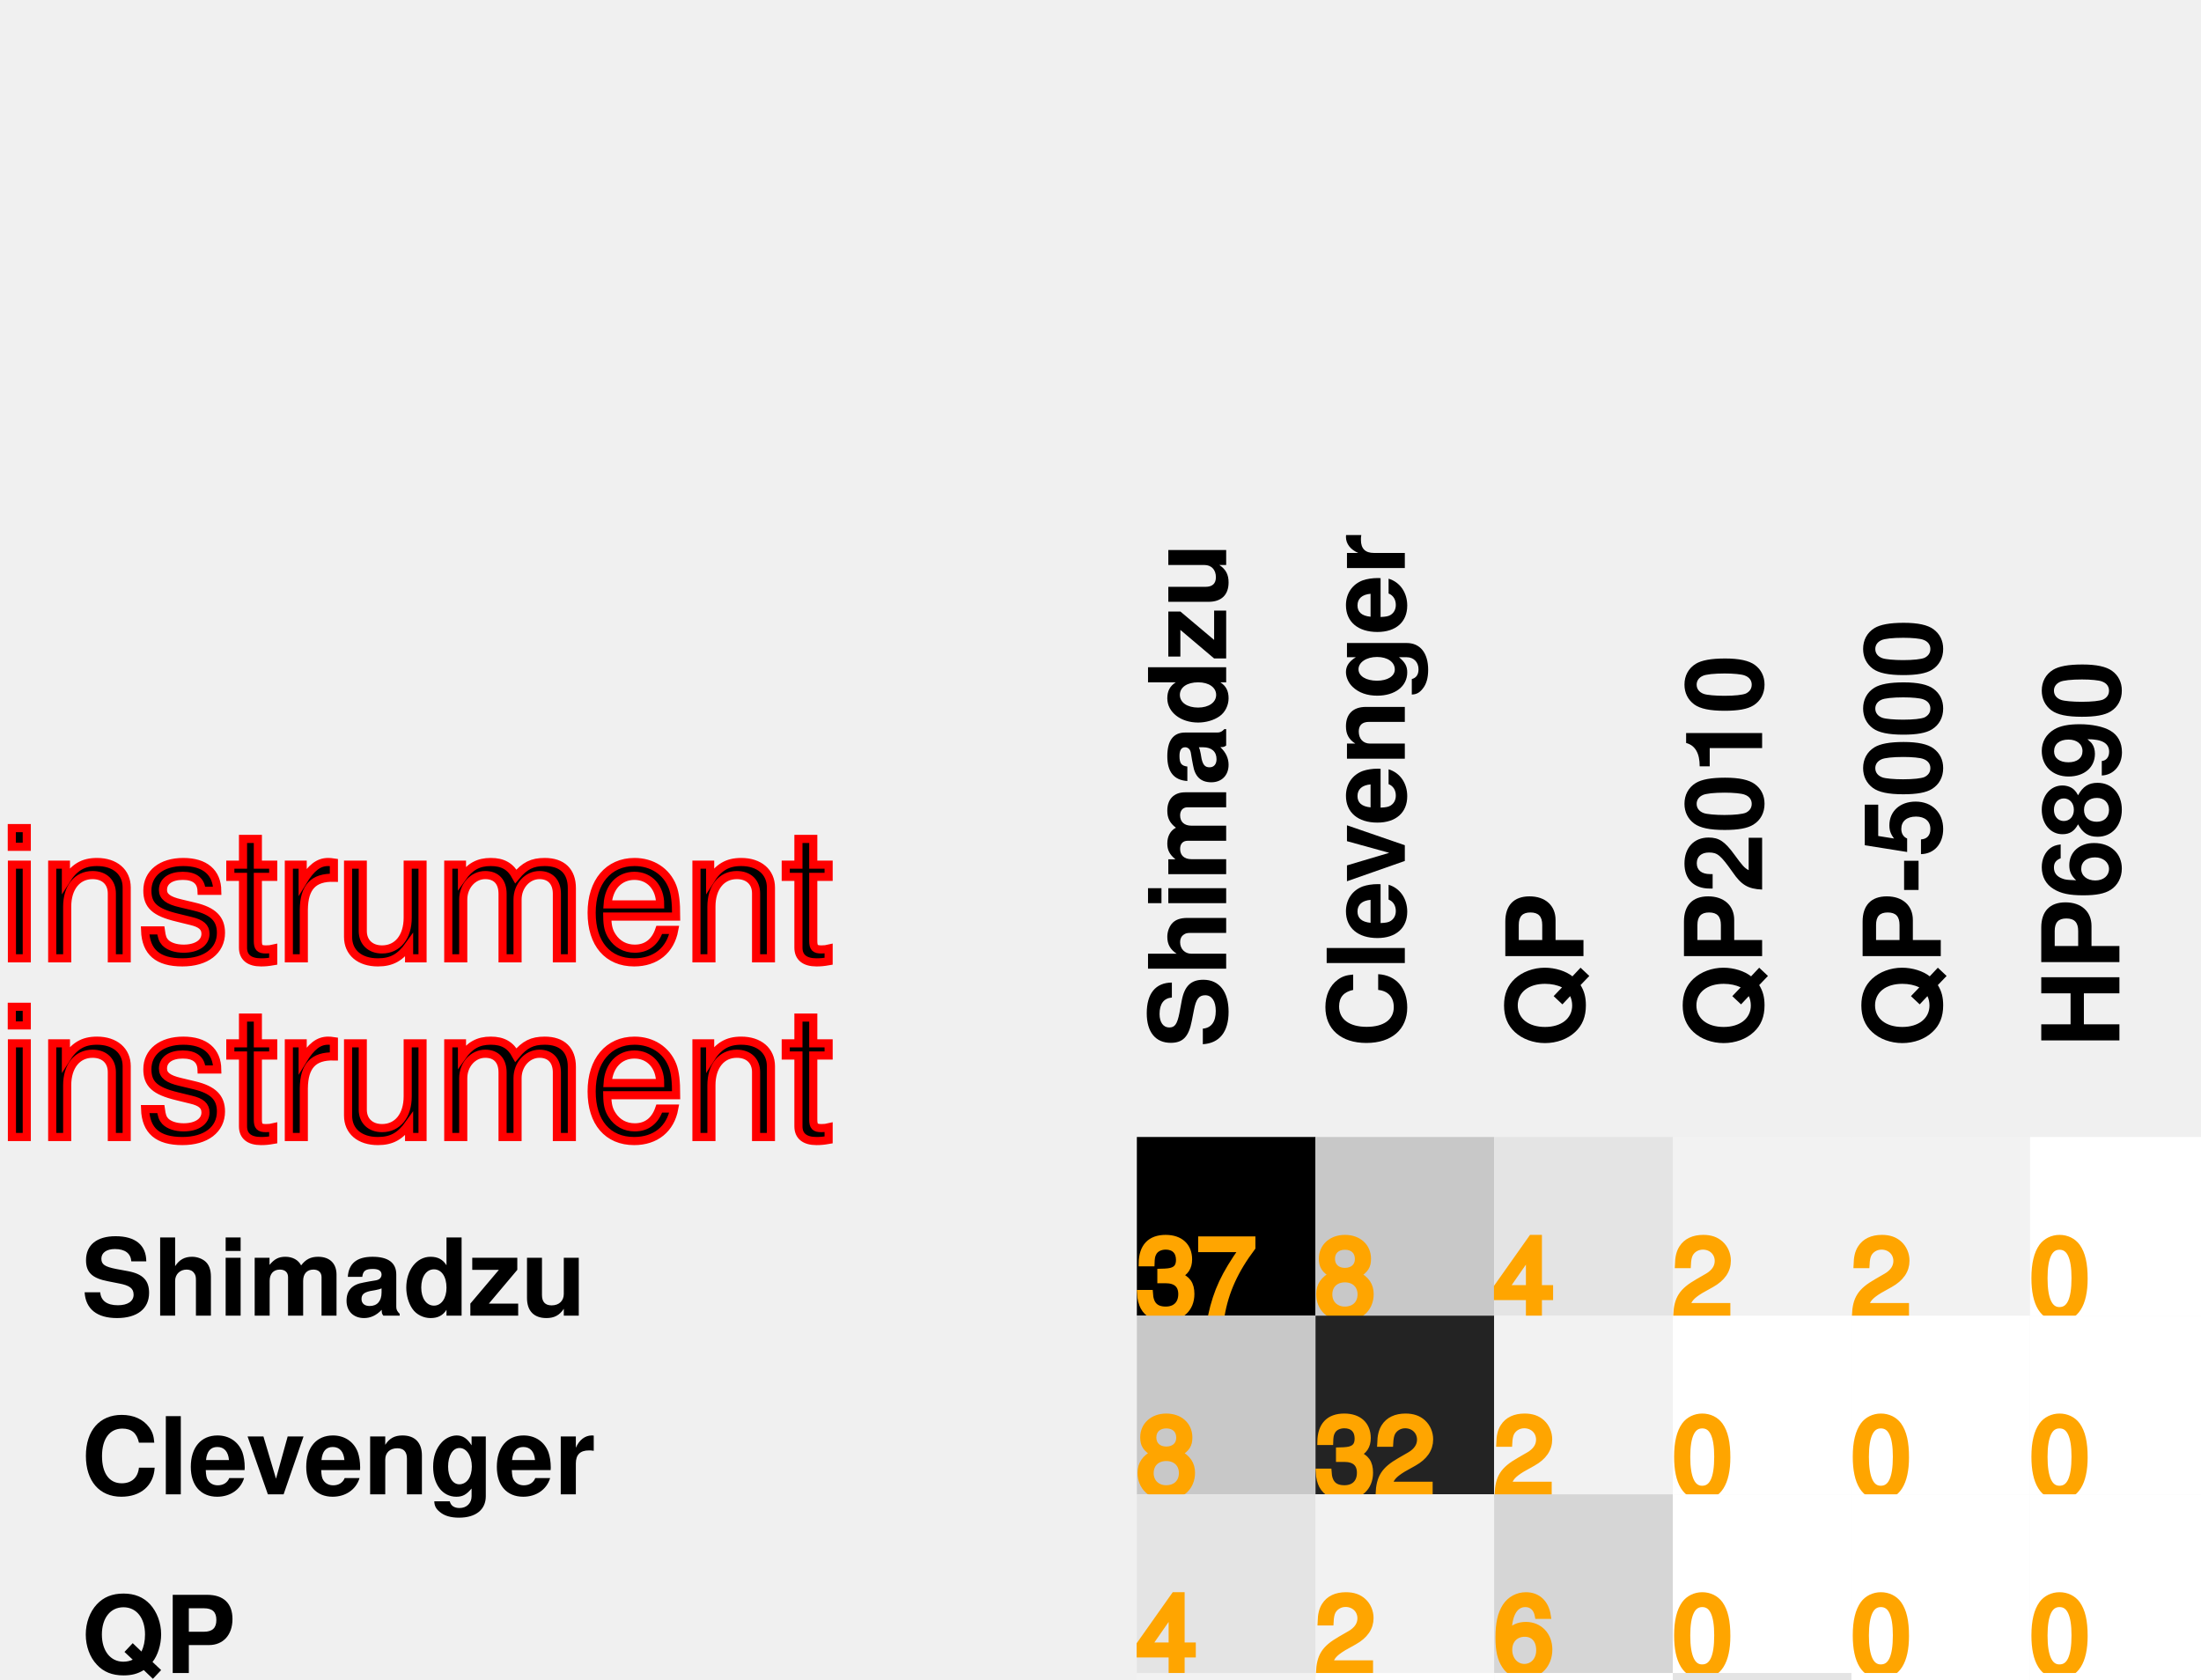
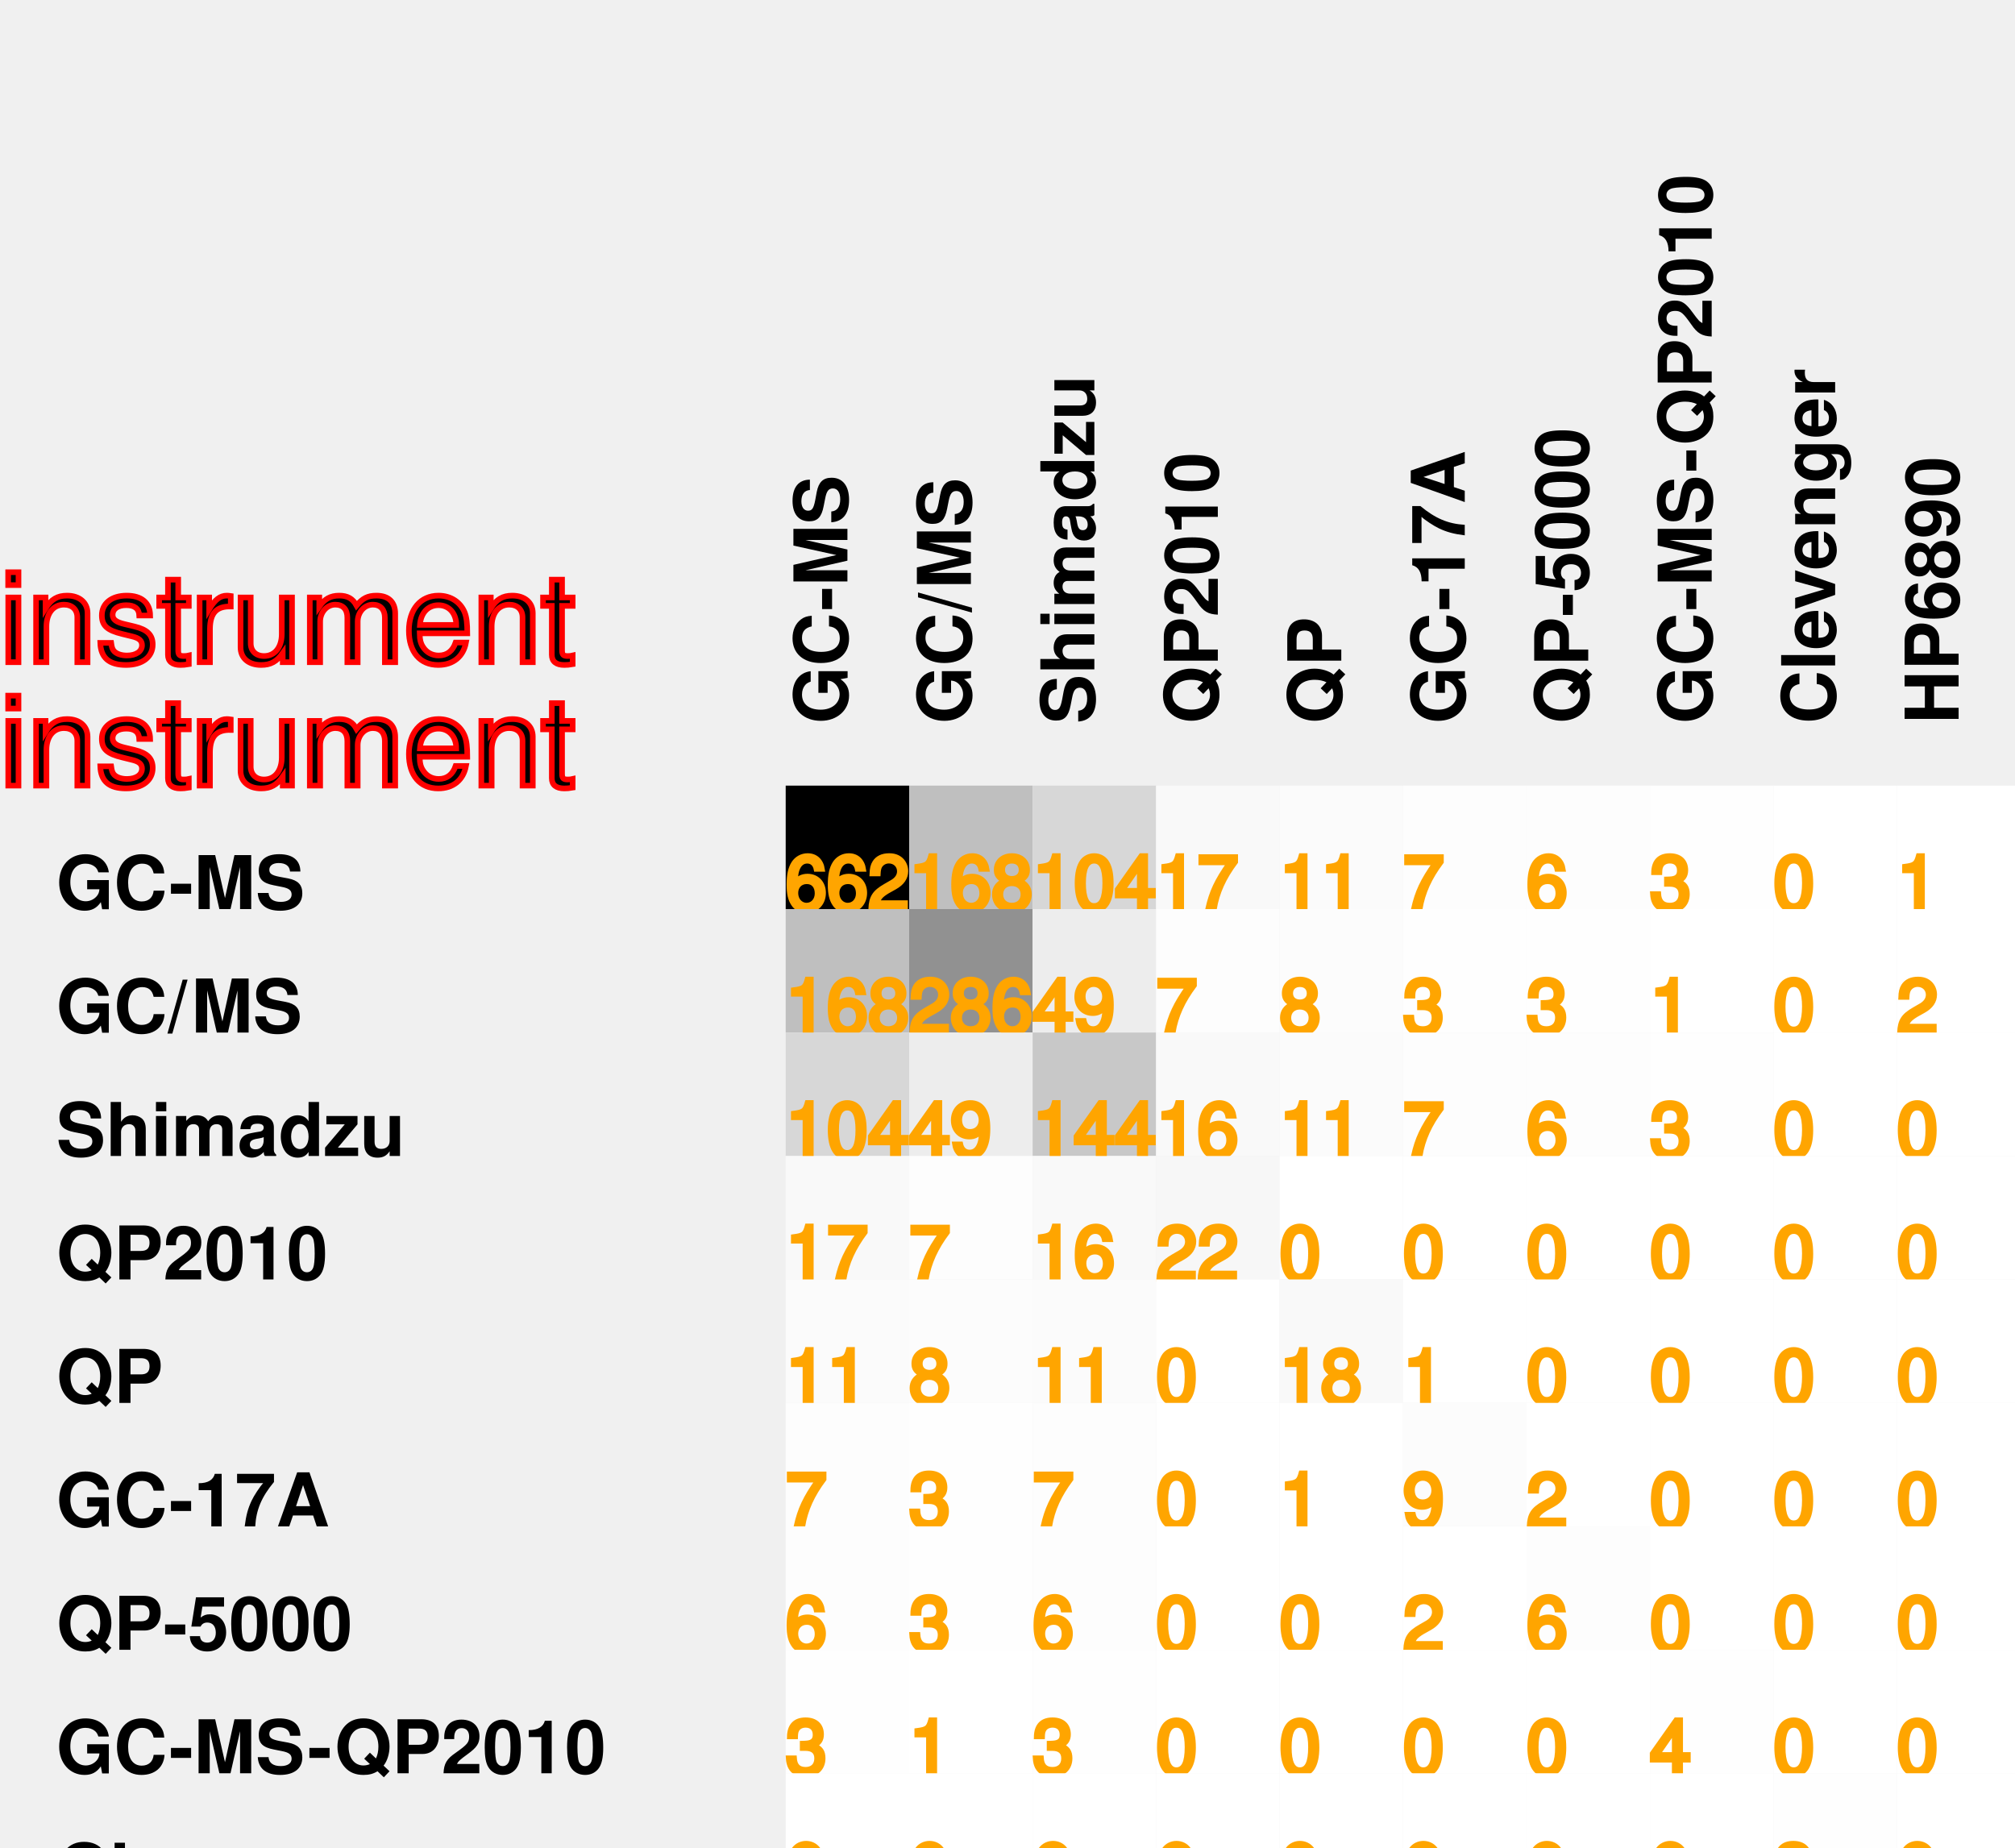
<svg xmlns="http://www.w3.org/2000/svg">
  <g>
    <text x="0.0" y="118.0" style="font-family:Helvetica;font-size:22px;stroke:red;">instrument</text>
    <text x="0.0" y="140.0" style="font-family:Helvetica;font-size:22px;stroke:red;">instrument</text>
-     <text x="10.0" y="162.0" title="Shimadzu" style="fill:black;font-family:Helvetica;font-size:13.2px;font-weight:bold;">Shimadzu</text>
-     <text x="151.0" y="129.0" transform="matrix(6.123233995736766E-17,-1.0,1.0,6.123233995736766E-17,22.0,280.0)" title="Shimadzu" style="fill:black;font-family:Helvetica;font-size:13.2px;font-weight:bold;">Shimadzu</text>
+     <text x="10.0" y="162.0" title="GC-MS" style="fill:black;font-family:Helvetica;font-size:13.2px;font-weight:bold;">GC-MS</text>
+     <text x="151.0" y="129.0" transform="matrix(6.123233995736766E-17,-1.0,1.0,6.123233995736766E-17,22.0,280.0)" title="GC-MS" style="fill:black;font-family:Helvetica;font-size:13.2px;font-weight:bold;">GC-MS</text>
    <g>
      <rect x="140.0" y="140.0" width="22.0" height="22.0" style="fill:#000;" />
-       <text x="140.0" y="162.0" style="fill:orange;font-family:Helvetica;font-size:13.2px;stroke:orange;stroke-width:0.8;">37</text>
-     </g>
-     <text x="173.0" y="129.0" transform="matrix(6.123233995736766E-17,-1.0,1.0,6.123233995736766E-17,44.0,302.0)" title="Clevenger" style="fill:black;font-family:Helvetica;font-size:13.2px;font-weight:bold;">Clevenger</text>
-     <g>
-       <rect x="162.0" y="140.0" width="22.0" height="22.0" style="fill:#c8c8c8;" />
-       <text x="162.0" y="162.0" style="fill:orange;font-family:Helvetica;font-size:13.2px;stroke:orange;stroke-width:0.8;">8</text>
-     </g>
-     <text x="195.0" y="129.0" transform="matrix(6.123233995736766E-17,-1.0,1.0,6.123233995736766E-17,66.0,324.0)" title="QP" style="fill:black;font-family:Helvetica;font-size:13.2px;font-weight:bold;">QP</text>
-     <g>
-       <rect x="184.0" y="140.0" width="22.0" height="22.0" style="fill:#e4e4e4;" />
-       <text x="184.0" y="162.0" style="fill:orange;font-family:Helvetica;font-size:13.2px;stroke:orange;stroke-width:0.8;">4</text>
+       <text x="140.0" y="162.0" style="fill:orange;font-family:Helvetica;font-size:13.2px;stroke:orange;stroke-width:0.8;">662</text>
+     </g>
+     <text x="173.0" y="129.0" transform="matrix(6.123233995736766E-17,-1.0,1.0,6.123233995736766E-17,44.0,302.0)" title="GC/MS" style="fill:black;font-family:Helvetica;font-size:13.2px;font-weight:bold;">GC/MS</text>
+     <g>
+       <rect x="162.0" y="140.0" width="22.0" height="22.0" style="fill:#bfbfbf;" />
+       <text x="162.0" y="162.0" style="fill:orange;font-family:Helvetica;font-size:13.2px;stroke:orange;stroke-width:0.8;">168</text>
+     </g>
+     <text x="195.0" y="129.0" transform="matrix(6.123233995736766E-17,-1.0,1.0,6.123233995736766E-17,66.0,324.0)" title="Shimadzu" style="fill:black;font-family:Helvetica;font-size:13.2px;font-weight:bold;">Shimadzu</text>
+     <g>
+       <rect x="184.0" y="140.0" width="22.0" height="22.0" style="fill:#d7d7d7;" />
+       <text x="184.0" y="162.0" style="fill:orange;font-family:Helvetica;font-size:13.2px;stroke:orange;stroke-width:0.8;">104</text>
    </g>
    <text x="217.0" y="129.0" transform="matrix(6.123233995736766E-17,-1.0,1.0,6.123233995736766E-17,88.0,346.0)" title="QP2010" style="fill:black;font-family:Helvetica;font-size:13.2px;font-weight:bold;">QP2010</text>
    <g>
-       <rect x="206.0" y="140.0" width="22.0" height="22.0" style="fill:#f2f2f2;" />
-       <text x="206.0" y="162.0" style="fill:orange;font-family:Helvetica;font-size:13.2px;stroke:orange;stroke-width:0.8;">2</text>
-     </g>
-     <text x="239.0" y="129.0" transform="matrix(6.123233995736766E-17,-1.0,1.0,6.123233995736766E-17,110,368.0)" title="QP-5000" style="fill:black;font-family:Helvetica;font-size:13.2px;font-weight:bold;">QP-5000</text>
-     <g>
-       <rect x="228.0" y="140.0" width="22.0" height="22.0" style="fill:#f2f2f2;" />
-       <text x="228.0" y="162.0" style="fill:orange;font-family:Helvetica;font-size:13.2px;stroke:orange;stroke-width:0.8;">2</text>
-     </g>
-     <text x="261.0" y="129.0" transform="matrix(6.123233995736766E-17,-1.0,1.0,6.123233995736766E-17,132,390.0)" title="HP6890" style="fill:black;font-family:Helvetica;font-size:13.2px;font-weight:bold;">HP6890</text>
-     <g>
-       <rect x="250.0" y="140.0" width="22.0" height="22.0" style="fill:#ffffff;" />
-       <text x="250.0" y="162.0" style="fill:orange;font-family:Helvetica;font-size:13.2px;stroke:orange;stroke-width:0.8;">0</text>
-     </g>
-     <text x="10.0" y="184.0" title="Clevenger" style="fill:black;font-family:Helvetica;font-size:13.2px;font-weight:bold;">Clevenger</text>
-     <g>
-       <rect x="140.0" y="162.0" width="22.0" height="22.0" style="fill:#c8c8c8;" />
-       <text x="140.0" y="184.0" style="fill:orange;font-family:Helvetica;font-size:13.2px;stroke:orange;stroke-width:0.8;">8</text>
-     </g>
-     <g>
-       <rect x="162.0" y="162.0" width="22.0" height="22.0" style="fill:#232323;" />
-       <text x="162.0" y="184.0" style="fill:orange;font-family:Helvetica;font-size:13.2px;stroke:orange;stroke-width:0.8;">32</text>
-     </g>
-     <g>
-       <rect x="184.0" y="162.0" width="22.0" height="22.0" style="fill:#f2f2f2;" />
-       <text x="184.0" y="184.0" style="fill:orange;font-family:Helvetica;font-size:13.2px;stroke:orange;stroke-width:0.8;">2</text>
-     </g>
-     <g>
-       <rect x="206.0" y="162.0" width="22.0" height="22.0" style="fill:#ffffff;" />
-       <text x="206.0" y="184.0" style="fill:orange;font-family:Helvetica;font-size:13.2px;stroke:orange;stroke-width:0.8;">0</text>
-     </g>
-     <g>
-       <rect x="228.0" y="162.0" width="22.0" height="22.0" style="fill:#ffffff;" />
-       <text x="228.0" y="184.0" style="fill:orange;font-family:Helvetica;font-size:13.2px;stroke:orange;stroke-width:0.8;">0</text>
-     </g>
-     <g>
-       <rect x="250.0" y="162.0" width="22.0" height="22.0" style="fill:#ffffff;" />
-       <text x="250.0" y="184.0" style="fill:orange;font-family:Helvetica;font-size:13.2px;stroke:orange;stroke-width:0.8;">0</text>
-     </g>
-     <text x="10.0" y="206.0" title="QP" style="fill:black;font-family:Helvetica;font-size:13.2px;font-weight:bold;">QP</text>
-     <g>
-       <rect x="140.0" y="184.0" width="22.0" height="22.0" style="fill:#e4e4e4;" />
-       <text x="140.0" y="206.0" style="fill:orange;font-family:Helvetica;font-size:13.2px;stroke:orange;stroke-width:0.8;">4</text>
-     </g>
-     <g>
-       <rect x="162.0" y="184.0" width="22.0" height="22.0" style="fill:#f2f2f2;" />
-       <text x="162.0" y="206.0" style="fill:orange;font-family:Helvetica;font-size:13.2px;stroke:orange;stroke-width:0.8;">2</text>
-     </g>
-     <g>
-       <rect x="184.0" y="184.0" width="22.0" height="22.0" style="fill:#d6d6d6;" />
-       <text x="184.0" y="206.0" style="fill:orange;font-family:Helvetica;font-size:13.2px;stroke:orange;stroke-width:0.8;">6</text>
-     </g>
-     <g>
-       <rect x="206.0" y="184.0" width="22.0" height="22.0" style="fill:#ffffff;" />
-       <text x="206.0" y="206.0" style="fill:orange;font-family:Helvetica;font-size:13.2px;stroke:orange;stroke-width:0.8;">0</text>
-     </g>
-     <g>
-       <rect x="228.0" y="184.0" width="22.0" height="22.0" style="fill:#ffffff;" />
-       <text x="228.0" y="206.0" style="fill:orange;font-family:Helvetica;font-size:13.2px;stroke:orange;stroke-width:0.8;">0</text>
-     </g>
-     <g>
-       <rect x="250.0" y="184.0" width="22.0" height="22.0" style="fill:#ffffff;" />
-       <text x="250.0" y="206.0" style="fill:orange;font-family:Helvetica;font-size:13.2px;stroke:orange;stroke-width:0.8;">0</text>
+       <rect x="206.0" y="140.0" width="22.0" height="22.0" style="fill:#f9f9f9;" />
+       <text x="206.0" y="162.0" style="fill:orange;font-family:Helvetica;font-size:13.2px;stroke:orange;stroke-width:0.8;">17</text>
+     </g>
+     <text x="239.0" y="129.0" transform="matrix(6.123233995736766E-17,-1.0,1.0,6.123233995736766E-17,110,368.0)" title="QP" style="fill:black;font-family:Helvetica;font-size:13.2px;font-weight:bold;">QP</text>
+     <g>
+       <rect x="228.0" y="140.0" width="22.0" height="22.0" style="fill:#fbfbfb;" />
+       <text x="228.0" y="162.0" style="fill:orange;font-family:Helvetica;font-size:13.2px;stroke:orange;stroke-width:0.8;">11</text>
+     </g>
+     <text x="261.0" y="129.0" transform="matrix(6.123233995736766E-17,-1.0,1.0,6.123233995736766E-17,132,390.0)" title="GC-17A" style="fill:black;font-family:Helvetica;font-size:13.2px;font-weight:bold;">GC-17A</text>
+     <g>
+       <rect x="250.0" y="140.0" width="22.0" height="22.0" style="fill:#fdfdfd;" />
+       <text x="250.0" y="162.0" style="fill:orange;font-family:Helvetica;font-size:13.2px;stroke:orange;stroke-width:0.8;">7</text>
+     </g>
+     <text x="283.0" y="129.0" transform="matrix(6.123233995736766E-17,-1.0,1.0,6.123233995736766E-17,154,412.0)" title="QP-5000" style="fill:black;font-family:Helvetica;font-size:13.2px;font-weight:bold;">QP-5000</text>
+     <g>
+       <rect x="272.0" y="140.0" width="22.0" height="22.0" style="fill:#fdfdfd;" />
+       <text x="272.0" y="162.0" style="fill:orange;font-family:Helvetica;font-size:13.2px;stroke:orange;stroke-width:0.8;">6</text>
+     </g>
+     <text x="305.0" y="129.0" transform="matrix(6.123233995736766E-17,-1.0,1.0,6.123233995736766E-17,176,434.0)" title="GC-MS-QP2010" style="fill:black;font-family:Helvetica;font-size:13.2px;font-weight:bold;">GC-MS-QP2010</text>
+     <g>
+       <rect x="294.0" y="140.0" width="22.0" height="22.0" style="fill:#fefefe;" />
+       <text x="294.0" y="162.0" style="fill:orange;font-family:Helvetica;font-size:13.2px;stroke:orange;stroke-width:0.8;">3</text>
+     </g>
+     <text x="327.0" y="129.0" transform="matrix(6.123233995736766E-17,-1.0,1.0,6.123233995736766E-17,198,456.0)" title="Clevenger" style="fill:black;font-family:Helvetica;font-size:13.2px;font-weight:bold;">Clevenger</text>
+     <g>
+       <rect x="316.0" y="140.0" width="22.0" height="22.0" style="fill:#ffffff;" />
+       <text x="316.0" y="162.0" style="fill:orange;font-family:Helvetica;font-size:13.2px;stroke:orange;stroke-width:0.8;">0</text>
+     </g>
+     <text x="349.0" y="129.0" transform="matrix(6.123233995736766E-17,-1.0,1.0,6.123233995736766E-17,220,478.0)" title="HP6890" style="fill:black;font-family:Helvetica;font-size:13.2px;font-weight:bold;">HP6890</text>
+     <g>
+       <rect x="338.0" y="140.0" width="22.0" height="22.0" style="fill:#ffffff;" />
+       <text x="338.0" y="162.0" style="fill:orange;font-family:Helvetica;font-size:13.2px;stroke:orange;stroke-width:0.8;">1</text>
+     </g>
+     <text x="10.0" y="184.0" title="GC/MS" style="fill:black;font-family:Helvetica;font-size:13.2px;font-weight:bold;">GC/MS</text>
+     <g>
+       <rect x="140.0" y="162.0" width="22.0" height="22.0" style="fill:#bfbfbf;" />
+       <text x="140.0" y="184.0" style="fill:orange;font-family:Helvetica;font-size:13.2px;stroke:orange;stroke-width:0.8;">168</text>
+     </g>
+     <g>
+       <rect x="162.0" y="162.0" width="22.0" height="22.0" style="fill:#919191;" />
+       <text x="162.0" y="184.0" style="fill:orange;font-family:Helvetica;font-size:13.2px;stroke:orange;stroke-width:0.8;">286</text>
+     </g>
+     <g>
+       <rect x="184.0" y="162.0" width="22.0" height="22.0" style="fill:#ededed;" />
+       <text x="184.0" y="184.0" style="fill:orange;font-family:Helvetica;font-size:13.2px;stroke:orange;stroke-width:0.8;">49</text>
+     </g>
+     <g>
+       <rect x="206.0" y="162.0" width="22.0" height="22.0" style="fill:#fdfdfd;" />
+       <text x="206.0" y="184.0" style="fill:orange;font-family:Helvetica;font-size:13.2px;stroke:orange;stroke-width:0.8;">7</text>
+     </g>
+     <g>
+       <rect x="228.0" y="162.0" width="22.0" height="22.0" style="fill:#fcfcfc;" />
+       <text x="228.0" y="184.0" style="fill:orange;font-family:Helvetica;font-size:13.2px;stroke:orange;stroke-width:0.8;">8</text>
+     </g>
+     <g>
+       <rect x="250.0" y="162.0" width="22.0" height="22.0" style="fill:#fefefe;" />
+       <text x="250.0" y="184.0" style="fill:orange;font-family:Helvetica;font-size:13.2px;stroke:orange;stroke-width:0.8;">3</text>
+     </g>
+     <g>
+       <rect x="272.0" y="162.0" width="22.0" height="22.0" style="fill:#fefefe;" />
+       <text x="272.0" y="184.0" style="fill:orange;font-family:Helvetica;font-size:13.2px;stroke:orange;stroke-width:0.8;">3</text>
+     </g>
+     <g>
+       <rect x="294.0" y="162.0" width="22.0" height="22.0" style="fill:#ffffff;" />
+       <text x="294.0" y="184.0" style="fill:orange;font-family:Helvetica;font-size:13.2px;stroke:orange;stroke-width:0.8;">1</text>
+     </g>
+     <g>
+       <rect x="316.0" y="162.0" width="22.0" height="22.0" style="fill:#ffffff;" />
+       <text x="316.0" y="184.0" style="fill:orange;font-family:Helvetica;font-size:13.2px;stroke:orange;stroke-width:0.8;">0</text>
+     </g>
+     <g>
+       <rect x="338.0" y="162.0" width="22.0" height="22.0" style="fill:#ffffff;" />
+       <text x="338.0" y="184.0" style="fill:orange;font-family:Helvetica;font-size:13.2px;stroke:orange;stroke-width:0.8;">2</text>
+     </g>
+     <text x="10.0" y="206.0" title="Shimadzu" style="fill:black;font-family:Helvetica;font-size:13.2px;font-weight:bold;">Shimadzu</text>
+     <g>
+       <rect x="140.0" y="184.0" width="22.0" height="22.0" style="fill:#d7d7d7;" />
+       <text x="140.0" y="206.0" style="fill:orange;font-family:Helvetica;font-size:13.2px;stroke:orange;stroke-width:0.8;">104</text>
+     </g>
+     <g>
+       <rect x="162.0" y="184.0" width="22.0" height="22.0" style="fill:#ededed;" />
+       <text x="162.0" y="206.0" style="fill:orange;font-family:Helvetica;font-size:13.2px;stroke:orange;stroke-width:0.8;">49</text>
+     </g>
+     <g>
+       <rect x="184.0" y="184.0" width="22.0" height="22.0" style="fill:#c8c8c8;" />
+       <text x="184.0" y="206.0" style="fill:orange;font-family:Helvetica;font-size:13.2px;stroke:orange;stroke-width:0.8;">144</text>
+     </g>
+     <g>
+       <rect x="206.0" y="184.0" width="22.0" height="22.0" style="fill:#f9f9f9;" />
+       <text x="206.0" y="206.0" style="fill:orange;font-family:Helvetica;font-size:13.2px;stroke:orange;stroke-width:0.8;">16</text>
+     </g>
+     <g>
+       <rect x="228.0" y="184.0" width="22.0" height="22.0" style="fill:#fbfbfb;" />
+       <text x="228.0" y="206.0" style="fill:orange;font-family:Helvetica;font-size:13.2px;stroke:orange;stroke-width:0.8;">11</text>
+     </g>
+     <g>
+       <rect x="250.0" y="184.0" width="22.0" height="22.0" style="fill:#fdfdfd;" />
+       <text x="250.0" y="206.0" style="fill:orange;font-family:Helvetica;font-size:13.2px;stroke:orange;stroke-width:0.8;">7</text>
+     </g>
+     <g>
+       <rect x="272.0" y="184.0" width="22.0" height="22.0" style="fill:#fdfdfd;" />
+       <text x="272.0" y="206.0" style="fill:orange;font-family:Helvetica;font-size:13.2px;stroke:orange;stroke-width:0.8;">6</text>
+     </g>
+     <g>
+       <rect x="294.0" y="184.0" width="22.0" height="22.0" style="fill:#fefefe;" />
+       <text x="294.0" y="206.0" style="fill:orange;font-family:Helvetica;font-size:13.2px;stroke:orange;stroke-width:0.8;">3</text>
+     </g>
+     <g>
+       <rect x="316.0" y="184.0" width="22.0" height="22.0" style="fill:#ffffff;" />
+       <text x="316.0" y="206.0" style="fill:orange;font-family:Helvetica;font-size:13.2px;stroke:orange;stroke-width:0.8;">0</text>
+     </g>
+     <g>
+       <rect x="338.0" y="184.0" width="22.0" height="22.0" style="fill:#ffffff;" />
+       <text x="338.0" y="206.0" style="fill:orange;font-family:Helvetica;font-size:13.2px;stroke:orange;stroke-width:0.8;">0</text>
    </g>
    <text x="10.0" y="228.0" title="QP2010" style="fill:black;font-family:Helvetica;font-size:13.2px;font-weight:bold;">QP2010</text>
    <g>
-       <rect x="140.0" y="206.0" width="22.0" height="22.0" style="fill:#f2f2f2;" />
-       <text x="140.0" y="228.0" style="fill:orange;font-family:Helvetica;font-size:13.2px;stroke:orange;stroke-width:0.8;">2</text>
-     </g>
-     <g>
-       <rect x="162.0" y="206.0" width="22.0" height="22.0" style="fill:#ffffff;" />
-       <text x="162.0" y="228.0" style="fill:orange;font-family:Helvetica;font-size:13.2px;stroke:orange;stroke-width:0.8;">0</text>
-     </g>
-     <g>
-       <rect x="184.0" y="206.0" width="22.0" height="22.0" style="fill:#ffffff;" />
-       <text x="184.0" y="228.0" style="fill:orange;font-family:Helvetica;font-size:13.2px;stroke:orange;stroke-width:0.8;">0</text>
-     </g>
-     <g>
-       <rect x="206.0" y="206.0" width="22.0" height="22.0" style="fill:#e4e4e4;" />
-       <text x="206.0" y="228.0" style="fill:orange;font-family:Helvetica;font-size:13.2px;stroke:orange;stroke-width:0.8;">4</text>
+       <rect x="140.0" y="206.0" width="22.0" height="22.0" style="fill:#f9f9f9;" />
+       <text x="140.0" y="228.0" style="fill:orange;font-family:Helvetica;font-size:13.2px;stroke:orange;stroke-width:0.8;">17</text>
+     </g>
+     <g>
+       <rect x="162.0" y="206.0" width="22.0" height="22.0" style="fill:#fdfdfd;" />
+       <text x="162.0" y="228.0" style="fill:orange;font-family:Helvetica;font-size:13.2px;stroke:orange;stroke-width:0.8;">7</text>
+     </g>
+     <g>
+       <rect x="184.0" y="206.0" width="22.0" height="22.0" style="fill:#f9f9f9;" />
+       <text x="184.0" y="228.0" style="fill:orange;font-family:Helvetica;font-size:13.2px;stroke:orange;stroke-width:0.8;">16</text>
+     </g>
+     <g>
+       <rect x="206.0" y="206.0" width="22.0" height="22.0" style="fill:#f7f7f7;" />
+       <text x="206.0" y="228.0" style="fill:orange;font-family:Helvetica;font-size:13.2px;stroke:orange;stroke-width:0.8;">22</text>
    </g>
    <g>
      <rect x="228.0" y="206.0" width="22.0" height="22.0" style="fill:#ffffff;" />
      <text x="228.0" y="228.0" style="fill:orange;font-family:Helvetica;font-size:13.2px;stroke:orange;stroke-width:0.8;">0</text>
    </g>
    <g>
      <rect x="250.0" y="206.0" width="22.0" height="22.0" style="fill:#ffffff;" />
      <text x="250.0" y="228.0" style="fill:orange;font-family:Helvetica;font-size:13.2px;stroke:orange;stroke-width:0.8;">0</text>
    </g>
-     <text x="10.0" y="250.0" title="QP-5000" style="fill:black;font-family:Helvetica;font-size:13.2px;font-weight:bold;">QP-5000</text>
-     <g>
-       <rect x="140.0" y="228.0" width="22.0" height="22.0" style="fill:#f2f2f2;" />
-       <text x="140.0" y="250.0" style="fill:orange;font-family:Helvetica;font-size:13.2px;stroke:orange;stroke-width:0.8;">2</text>
-     </g>
-     <g>
-       <rect x="162.0" y="228.0" width="22.0" height="22.0" style="fill:#ffffff;" />
-       <text x="162.0" y="250.0" style="fill:orange;font-family:Helvetica;font-size:13.2px;stroke:orange;stroke-width:0.8;">0</text>
-     </g>
-     <g>
-       <rect x="184.0" y="228.0" width="22.0" height="22.0" style="fill:#ffffff;" />
-       <text x="184.0" y="250.0" style="fill:orange;font-family:Helvetica;font-size:13.2px;stroke:orange;stroke-width:0.8;">0</text>
+     <g>
+       <rect x="272.0" y="206.0" width="22.0" height="22.0" style="fill:#ffffff;" />
+       <text x="272.0" y="228.0" style="fill:orange;font-family:Helvetica;font-size:13.2px;stroke:orange;stroke-width:0.8;">0</text>
+     </g>
+     <g>
+       <rect x="294.0" y="206.0" width="22.0" height="22.0" style="fill:#ffffff;" />
+       <text x="294.0" y="228.0" style="fill:orange;font-family:Helvetica;font-size:13.2px;stroke:orange;stroke-width:0.8;">0</text>
+     </g>
+     <g>
+       <rect x="316.0" y="206.0" width="22.0" height="22.0" style="fill:#ffffff;" />
+       <text x="316.0" y="228.0" style="fill:orange;font-family:Helvetica;font-size:13.2px;stroke:orange;stroke-width:0.8;">0</text>
+     </g>
+     <g>
+       <rect x="338.0" y="206.0" width="22.0" height="22.0" style="fill:#ffffff;" />
+       <text x="338.0" y="228.0" style="fill:orange;font-family:Helvetica;font-size:13.2px;stroke:orange;stroke-width:0.8;">0</text>
+     </g>
+     <text x="10.0" y="250.0" title="QP" style="fill:black;font-family:Helvetica;font-size:13.2px;font-weight:bold;">QP</text>
+     <g>
+       <rect x="140.0" y="228.0" width="22.0" height="22.0" style="fill:#fbfbfb;" />
+       <text x="140.0" y="250.0" style="fill:orange;font-family:Helvetica;font-size:13.2px;stroke:orange;stroke-width:0.8;">11</text>
+     </g>
+     <g>
+       <rect x="162.0" y="228.0" width="22.0" height="22.0" style="fill:#fcfcfc;" />
+       <text x="162.0" y="250.0" style="fill:orange;font-family:Helvetica;font-size:13.2px;stroke:orange;stroke-width:0.8;">8</text>
+     </g>
+     <g>
+       <rect x="184.0" y="228.0" width="22.0" height="22.0" style="fill:#fbfbfb;" />
+       <text x="184.0" y="250.0" style="fill:orange;font-family:Helvetica;font-size:13.2px;stroke:orange;stroke-width:0.8;">11</text>
    </g>
    <g>
      <rect x="206.0" y="228.0" width="22.0" height="22.0" style="fill:#ffffff;" />
      <text x="206.0" y="250.0" style="fill:orange;font-family:Helvetica;font-size:13.2px;stroke:orange;stroke-width:0.8;">0</text>
    </g>
    <g>
-       <rect x="228.0" y="228.0" width="22.0" height="22.0" style="fill:#f2f2f2;" />
-       <text x="228.0" y="250.0" style="fill:orange;font-family:Helvetica;font-size:13.2px;stroke:orange;stroke-width:0.8;">2</text>
+       <rect x="228.0" y="228.0" width="22.0" height="22.0" style="fill:#f9f9f9;" />
+       <text x="228.0" y="250.0" style="fill:orange;font-family:Helvetica;font-size:13.2px;stroke:orange;stroke-width:0.8;">18</text>
    </g>
    <g>
      <rect x="250.0" y="228.0" width="22.0" height="22.0" style="fill:#ffffff;" />
-       <text x="250.0" y="250.0" style="fill:orange;font-family:Helvetica;font-size:13.2px;stroke:orange;stroke-width:0.8;">0</text>
-     </g>
-     <text x="10.0" y="272.0" title="HP6890" style="fill:black;font-family:Helvetica;font-size:13.2px;font-weight:bold;">HP6890</text>
-     <g>
-       <rect x="140.0" y="250.0" width="22.0" height="22.0" style="fill:#ffffff;" />
-       <text x="140.0" y="272.0" style="fill:orange;font-family:Helvetica;font-size:13.2px;stroke:orange;stroke-width:0.8;">0</text>
-     </g>
-     <g>
-       <rect x="162.0" y="250.0" width="22.0" height="22.0" style="fill:#ffffff;" />
-       <text x="162.0" y="272.0" style="fill:orange;font-family:Helvetica;font-size:13.2px;stroke:orange;stroke-width:0.8;">0</text>
-     </g>
-     <g>
-       <rect x="184.0" y="250.0" width="22.0" height="22.0" style="fill:#ffffff;" />
-       <text x="184.0" y="272.0" style="fill:orange;font-family:Helvetica;font-size:13.2px;stroke:orange;stroke-width:0.8;">0</text>
+       <text x="250.0" y="250.0" style="fill:orange;font-family:Helvetica;font-size:13.2px;stroke:orange;stroke-width:0.8;">1</text>
+     </g>
+     <g>
+       <rect x="272.0" y="228.0" width="22.0" height="22.0" style="fill:#ffffff;" />
+       <text x="272.0" y="250.0" style="fill:orange;font-family:Helvetica;font-size:13.2px;stroke:orange;stroke-width:0.8;">0</text>
+     </g>
+     <g>
+       <rect x="294.0" y="228.0" width="22.0" height="22.0" style="fill:#ffffff;" />
+       <text x="294.0" y="250.0" style="fill:orange;font-family:Helvetica;font-size:13.2px;stroke:orange;stroke-width:0.8;">0</text>
+     </g>
+     <g>
+       <rect x="316.0" y="228.0" width="22.0" height="22.0" style="fill:#ffffff;" />
+       <text x="316.0" y="250.0" style="fill:orange;font-family:Helvetica;font-size:13.2px;stroke:orange;stroke-width:0.8;">0</text>
+     </g>
+     <g>
+       <rect x="338.0" y="228.0" width="22.0" height="22.0" style="fill:#ffffff;" />
+       <text x="338.0" y="250.0" style="fill:orange;font-family:Helvetica;font-size:13.2px;stroke:orange;stroke-width:0.8;">0</text>
+     </g>
+     <text x="10.0" y="272.0" title="GC-17A" style="fill:black;font-family:Helvetica;font-size:13.2px;font-weight:bold;">GC-17A</text>
+     <g>
+       <rect x="140.0" y="250.0" width="22.0" height="22.0" style="fill:#fdfdfd;" />
+       <text x="140.0" y="272.0" style="fill:orange;font-family:Helvetica;font-size:13.2px;stroke:orange;stroke-width:0.8;">7</text>
+     </g>
+     <g>
+       <rect x="162.0" y="250.0" width="22.0" height="22.0" style="fill:#fefefe;" />
+       <text x="162.0" y="272.0" style="fill:orange;font-family:Helvetica;font-size:13.2px;stroke:orange;stroke-width:0.8;">3</text>
+     </g>
+     <g>
+       <rect x="184.0" y="250.0" width="22.0" height="22.0" style="fill:#fdfdfd;" />
+       <text x="184.0" y="272.0" style="fill:orange;font-family:Helvetica;font-size:13.2px;stroke:orange;stroke-width:0.8;">7</text>
    </g>
    <g>
      <rect x="206.0" y="250.0" width="22.0" height="22.0" style="fill:#ffffff;" />
      <text x="206.0" y="272.0" style="fill:orange;font-family:Helvetica;font-size:13.2px;stroke:orange;stroke-width:0.8;">0</text>
    </g>
    <g>
      <rect x="228.0" y="250.0" width="22.0" height="22.0" style="fill:#ffffff;" />
-       <text x="228.0" y="272.0" style="fill:orange;font-family:Helvetica;font-size:13.2px;stroke:orange;stroke-width:0.8;">0</text>
-     </g>
-     <g>
-       <rect x="250.0" y="250.0" width="22.0" height="22.0" style="fill:#f9f9f9;" />
-       <text x="250.0" y="272.0" style="fill:orange;font-family:Helvetica;font-size:13.2px;stroke:orange;stroke-width:0.8;">1</text>
+       <text x="228.0" y="272.0" style="fill:orange;font-family:Helvetica;font-size:13.2px;stroke:orange;stroke-width:0.8;">1</text>
+     </g>
+     <g>
+       <rect x="250.0" y="250.0" width="22.0" height="22.0" style="fill:#fcfcfc;" />
+       <text x="250.0" y="272.0" style="fill:orange;font-family:Helvetica;font-size:13.2px;stroke:orange;stroke-width:0.8;">9</text>
+     </g>
+     <g>
+       <rect x="272.0" y="250.0" width="22.0" height="22.0" style="fill:#ffffff;" />
+       <text x="272.0" y="272.0" style="fill:orange;font-family:Helvetica;font-size:13.2px;stroke:orange;stroke-width:0.8;">2</text>
+     </g>
+     <g>
+       <rect x="294.0" y="250.0" width="22.0" height="22.0" style="fill:#ffffff;" />
+       <text x="294.0" y="272.0" style="fill:orange;font-family:Helvetica;font-size:13.2px;stroke:orange;stroke-width:0.8;">0</text>
+     </g>
+     <g>
+       <rect x="316.0" y="250.0" width="22.0" height="22.0" style="fill:#ffffff;" />
+       <text x="316.0" y="272.0" style="fill:orange;font-family:Helvetica;font-size:13.2px;stroke:orange;stroke-width:0.8;">0</text>
+     </g>
+     <g>
+       <rect x="338.0" y="250.0" width="22.0" height="22.0" style="fill:#ffffff;" />
+       <text x="338.0" y="272.0" style="fill:orange;font-family:Helvetica;font-size:13.2px;stroke:orange;stroke-width:0.8;">0</text>
+     </g>
+     <text x="10.0" y="294.0" title="QP-5000" style="fill:black;font-family:Helvetica;font-size:13.2px;font-weight:bold;">QP-5000</text>
+     <g>
+       <rect x="140.0" y="272.0" width="22.0" height="22.0" style="fill:#fdfdfd;" />
+       <text x="140.0" y="294.0" style="fill:orange;font-family:Helvetica;font-size:13.2px;stroke:orange;stroke-width:0.8;">6</text>
+     </g>
+     <g>
+       <rect x="162.0" y="272.0" width="22.0" height="22.0" style="fill:#fefefe;" />
+       <text x="162.0" y="294.0" style="fill:orange;font-family:Helvetica;font-size:13.2px;stroke:orange;stroke-width:0.8;">3</text>
+     </g>
+     <g>
+       <rect x="184.0" y="272.0" width="22.0" height="22.0" style="fill:#fdfdfd;" />
+       <text x="184.0" y="294.0" style="fill:orange;font-family:Helvetica;font-size:13.2px;stroke:orange;stroke-width:0.8;">6</text>
+     </g>
+     <g>
+       <rect x="206.0" y="272.0" width="22.0" height="22.0" style="fill:#ffffff;" />
+       <text x="206.0" y="294.0" style="fill:orange;font-family:Helvetica;font-size:13.2px;stroke:orange;stroke-width:0.8;">0</text>
+     </g>
+     <g>
+       <rect x="228.0" y="272.0" width="22.0" height="22.0" style="fill:#ffffff;" />
+       <text x="228.0" y="294.0" style="fill:orange;font-family:Helvetica;font-size:13.2px;stroke:orange;stroke-width:0.8;">0</text>
+     </g>
+     <g>
+       <rect x="250.0" y="272.0" width="22.0" height="22.0" style="fill:#ffffff;" />
+       <text x="250.0" y="294.0" style="fill:orange;font-family:Helvetica;font-size:13.2px;stroke:orange;stroke-width:0.8;">2</text>
+     </g>
+     <g>
+       <rect x="272.0" y="272.0" width="22.0" height="22.0" style="fill:#fdfdfd;" />
+       <text x="272.0" y="294.0" style="fill:orange;font-family:Helvetica;font-size:13.2px;stroke:orange;stroke-width:0.8;">6</text>
+     </g>
+     <g>
+       <rect x="294.0" y="272.0" width="22.0" height="22.0" style="fill:#ffffff;" />
+       <text x="294.0" y="294.0" style="fill:orange;font-family:Helvetica;font-size:13.2px;stroke:orange;stroke-width:0.8;">0</text>
+     </g>
+     <g>
+       <rect x="316.0" y="272.0" width="22.0" height="22.0" style="fill:#ffffff;" />
+       <text x="316.0" y="294.0" style="fill:orange;font-family:Helvetica;font-size:13.2px;stroke:orange;stroke-width:0.8;">0</text>
+     </g>
+     <g>
+       <rect x="338.0" y="272.0" width="22.0" height="22.0" style="fill:#ffffff;" />
+       <text x="338.0" y="294.0" style="fill:orange;font-family:Helvetica;font-size:13.2px;stroke:orange;stroke-width:0.8;">0</text>
+     </g>
+     <text x="10.0" y="316.0" title="GC-MS-QP2010" style="fill:black;font-family:Helvetica;font-size:13.2px;font-weight:bold;">GC-MS-QP2010</text>
+     <g>
+       <rect x="140.0" y="294.0" width="22.0" height="22.0" style="fill:#fefefe;" />
+       <text x="140.0" y="316.0" style="fill:orange;font-family:Helvetica;font-size:13.2px;stroke:orange;stroke-width:0.8;">3</text>
+     </g>
+     <g>
+       <rect x="162.0" y="294.0" width="22.0" height="22.0" style="fill:#ffffff;" />
+       <text x="162.0" y="316.0" style="fill:orange;font-family:Helvetica;font-size:13.2px;stroke:orange;stroke-width:0.8;">1</text>
+     </g>
+     <g>
+       <rect x="184.0" y="294.0" width="22.0" height="22.0" style="fill:#fefefe;" />
+       <text x="184.0" y="316.0" style="fill:orange;font-family:Helvetica;font-size:13.2px;stroke:orange;stroke-width:0.8;">3</text>
+     </g>
+     <g>
+       <rect x="206.0" y="294.0" width="22.0" height="22.0" style="fill:#ffffff;" />
+       <text x="206.0" y="316.0" style="fill:orange;font-family:Helvetica;font-size:13.2px;stroke:orange;stroke-width:0.8;">0</text>
+     </g>
+     <g>
+       <rect x="228.0" y="294.0" width="22.0" height="22.0" style="fill:#ffffff;" />
+       <text x="228.0" y="316.0" style="fill:orange;font-family:Helvetica;font-size:13.2px;stroke:orange;stroke-width:0.8;">0</text>
+     </g>
+     <g>
+       <rect x="250.0" y="294.0" width="22.0" height="22.0" style="fill:#ffffff;" />
+       <text x="250.0" y="316.0" style="fill:orange;font-family:Helvetica;font-size:13.2px;stroke:orange;stroke-width:0.8;">0</text>
+     </g>
+     <g>
+       <rect x="272.0" y="294.0" width="22.0" height="22.0" style="fill:#ffffff;" />
+       <text x="272.0" y="316.0" style="fill:orange;font-family:Helvetica;font-size:13.2px;stroke:orange;stroke-width:0.8;">0</text>
+     </g>
+     <g>
+       <rect x="294.0" y="294.0" width="22.0" height="22.0" style="fill:#fefefe;" />
+       <text x="294.0" y="316.0" style="fill:orange;font-family:Helvetica;font-size:13.2px;stroke:orange;stroke-width:0.8;">4</text>
+     </g>
+     <g>
+       <rect x="316.0" y="294.0" width="22.0" height="22.0" style="fill:#ffffff;" />
+       <text x="316.0" y="316.0" style="fill:orange;font-family:Helvetica;font-size:13.2px;stroke:orange;stroke-width:0.8;">0</text>
+     </g>
+     <g>
+       <rect x="338.0" y="294.0" width="22.0" height="22.0" style="fill:#ffffff;" />
+       <text x="338.0" y="316.0" style="fill:orange;font-family:Helvetica;font-size:13.2px;stroke:orange;stroke-width:0.8;">0</text>
+     </g>
+     <text x="10.0" y="338.0" title="Clevenger" style="fill:black;font-family:Helvetica;font-size:13.2px;font-weight:bold;">Clevenger</text>
+     <g>
+       <rect x="140.0" y="316.0" width="22.0" height="22.0" style="fill:#ffffff;" />
+       <text x="140.0" y="338.0" style="fill:orange;font-family:Helvetica;font-size:13.2px;stroke:orange;stroke-width:0.8;">0</text>
+     </g>
+     <g>
+       <rect x="162.0" y="316.0" width="22.0" height="22.0" style="fill:#ffffff;" />
+       <text x="162.0" y="338.0" style="fill:orange;font-family:Helvetica;font-size:13.2px;stroke:orange;stroke-width:0.8;">0</text>
+     </g>
+     <g>
+       <rect x="184.0" y="316.0" width="22.0" height="22.0" style="fill:#ffffff;" />
+       <text x="184.0" y="338.0" style="fill:orange;font-family:Helvetica;font-size:13.2px;stroke:orange;stroke-width:0.8;">0</text>
+     </g>
+     <g>
+       <rect x="206.0" y="316.0" width="22.0" height="22.0" style="fill:#ffffff;" />
+       <text x="206.0" y="338.0" style="fill:orange;font-family:Helvetica;font-size:13.2px;stroke:orange;stroke-width:0.8;">0</text>
+     </g>
+     <g>
+       <rect x="228.0" y="316.0" width="22.0" height="22.0" style="fill:#ffffff;" />
+       <text x="228.0" y="338.0" style="fill:orange;font-family:Helvetica;font-size:13.2px;stroke:orange;stroke-width:0.8;">0</text>
+     </g>
+     <g>
+       <rect x="250.0" y="316.0" width="22.0" height="22.0" style="fill:#ffffff;" />
+       <text x="250.0" y="338.0" style="fill:orange;font-family:Helvetica;font-size:13.2px;stroke:orange;stroke-width:0.8;">0</text>
+     </g>
+     <g>
+       <rect x="272.0" y="316.0" width="22.0" height="22.0" style="fill:#ffffff;" />
+       <text x="272.0" y="338.0" style="fill:orange;font-family:Helvetica;font-size:13.2px;stroke:orange;stroke-width:0.8;">0</text>
+     </g>
+     <g>
+       <rect x="294.0" y="316.0" width="22.0" height="22.0" style="fill:#ffffff;" />
+       <text x="294.0" y="338.0" style="fill:orange;font-family:Helvetica;font-size:13.2px;stroke:orange;stroke-width:0.8;">0</text>
+     </g>
+     <g>
+       <rect x="316.0" y="316.0" width="22.0" height="22.0" style="fill:#fefefe;" />
+       <text x="316.0" y="338.0" style="fill:orange;font-family:Helvetica;font-size:13.2px;stroke:orange;stroke-width:0.8;">3</text>
+     </g>
+     <g>
+       <rect x="338.0" y="316.0" width="22.0" height="22.0" style="fill:#ffffff;" />
+       <text x="338.0" y="338.0" style="fill:orange;font-family:Helvetica;font-size:13.2px;stroke:orange;stroke-width:0.8;">0</text>
+     </g>
+     <text x="10.0" y="360.0" title="HP6890" style="fill:black;font-family:Helvetica;font-size:13.2px;font-weight:bold;">HP6890</text>
+     <g>
+       <rect x="140.0" y="338.0" width="22.0" height="22.0" style="fill:#ffffff;" />
+       <text x="140.0" y="360.0" style="fill:orange;font-family:Helvetica;font-size:13.2px;stroke:orange;stroke-width:0.8;">1</text>
+     </g>
+     <g>
+       <rect x="162.0" y="338.0" width="22.0" height="22.0" style="fill:#ffffff;" />
+       <text x="162.0" y="360.0" style="fill:orange;font-family:Helvetica;font-size:13.2px;stroke:orange;stroke-width:0.8;">2</text>
+     </g>
+     <g>
+       <rect x="184.0" y="338.0" width="22.0" height="22.0" style="fill:#ffffff;" />
+       <text x="184.0" y="360.0" style="fill:orange;font-family:Helvetica;font-size:13.2px;stroke:orange;stroke-width:0.8;">0</text>
+     </g>
+     <g>
+       <rect x="206.0" y="338.0" width="22.0" height="22.0" style="fill:#ffffff;" />
+       <text x="206.0" y="360.0" style="fill:orange;font-family:Helvetica;font-size:13.2px;stroke:orange;stroke-width:0.8;">0</text>
+     </g>
+     <g>
+       <rect x="228.0" y="338.0" width="22.0" height="22.0" style="fill:#ffffff;" />
+       <text x="228.0" y="360.0" style="fill:orange;font-family:Helvetica;font-size:13.2px;stroke:orange;stroke-width:0.8;">0</text>
+     </g>
+     <g>
+       <rect x="250.0" y="338.0" width="22.0" height="22.0" style="fill:#ffffff;" />
+       <text x="250.0" y="360.0" style="fill:orange;font-family:Helvetica;font-size:13.2px;stroke:orange;stroke-width:0.8;">0</text>
+     </g>
+     <g>
+       <rect x="272.0" y="338.0" width="22.0" height="22.0" style="fill:#ffffff;" />
+       <text x="272.0" y="360.0" style="fill:orange;font-family:Helvetica;font-size:13.2px;stroke:orange;stroke-width:0.8;">0</text>
+     </g>
+     <g>
+       <rect x="294.0" y="338.0" width="22.0" height="22.0" style="fill:#ffffff;" />
+       <text x="294.0" y="360.0" style="fill:orange;font-family:Helvetica;font-size:13.2px;stroke:orange;stroke-width:0.8;">0</text>
+     </g>
+     <g>
+       <rect x="316.0" y="338.0" width="22.0" height="22.0" style="fill:#ffffff;" />
+       <text x="316.0" y="360.0" style="fill:orange;font-family:Helvetica;font-size:13.2px;stroke:orange;stroke-width:0.8;">0</text>
+     </g>
+     <g>
+       <rect x="338.0" y="338.0" width="22.0" height="22.0" style="fill:#fefefe;" />
+       <text x="338.0" y="360.0" style="fill:orange;font-family:Helvetica;font-size:13.2px;stroke:orange;stroke-width:0.8;">3</text>
    </g>
  </g>
</svg>
